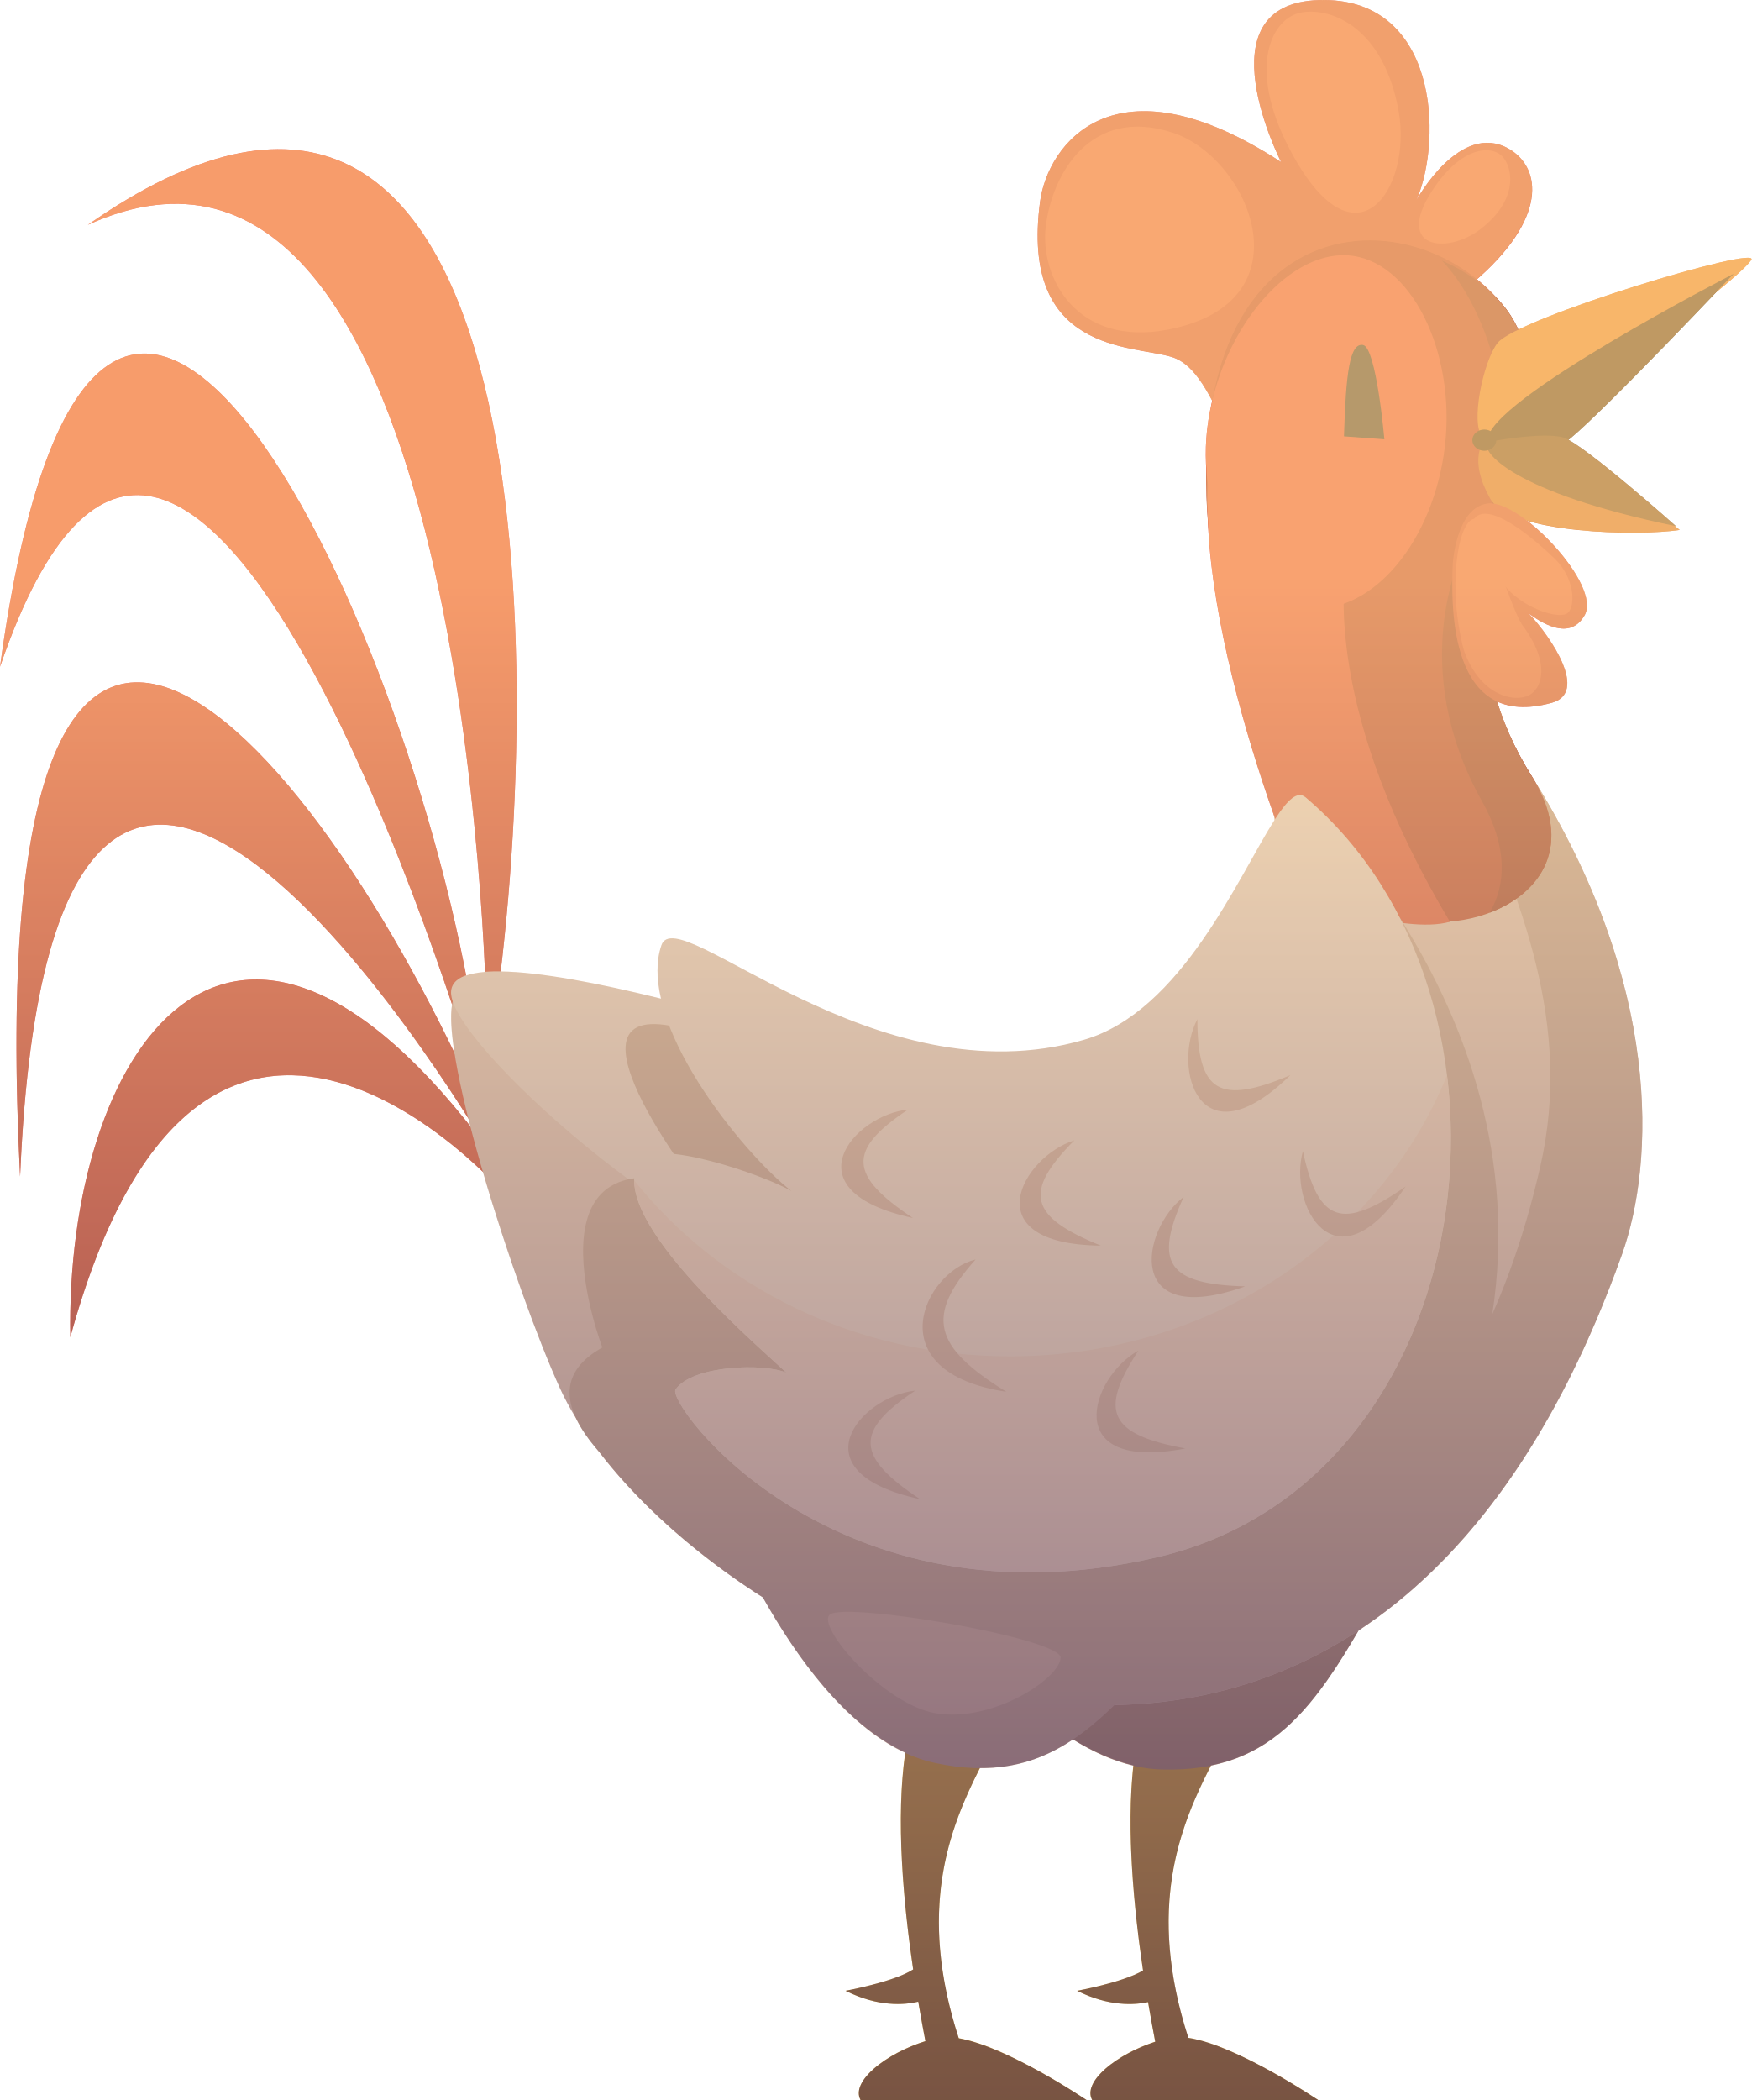
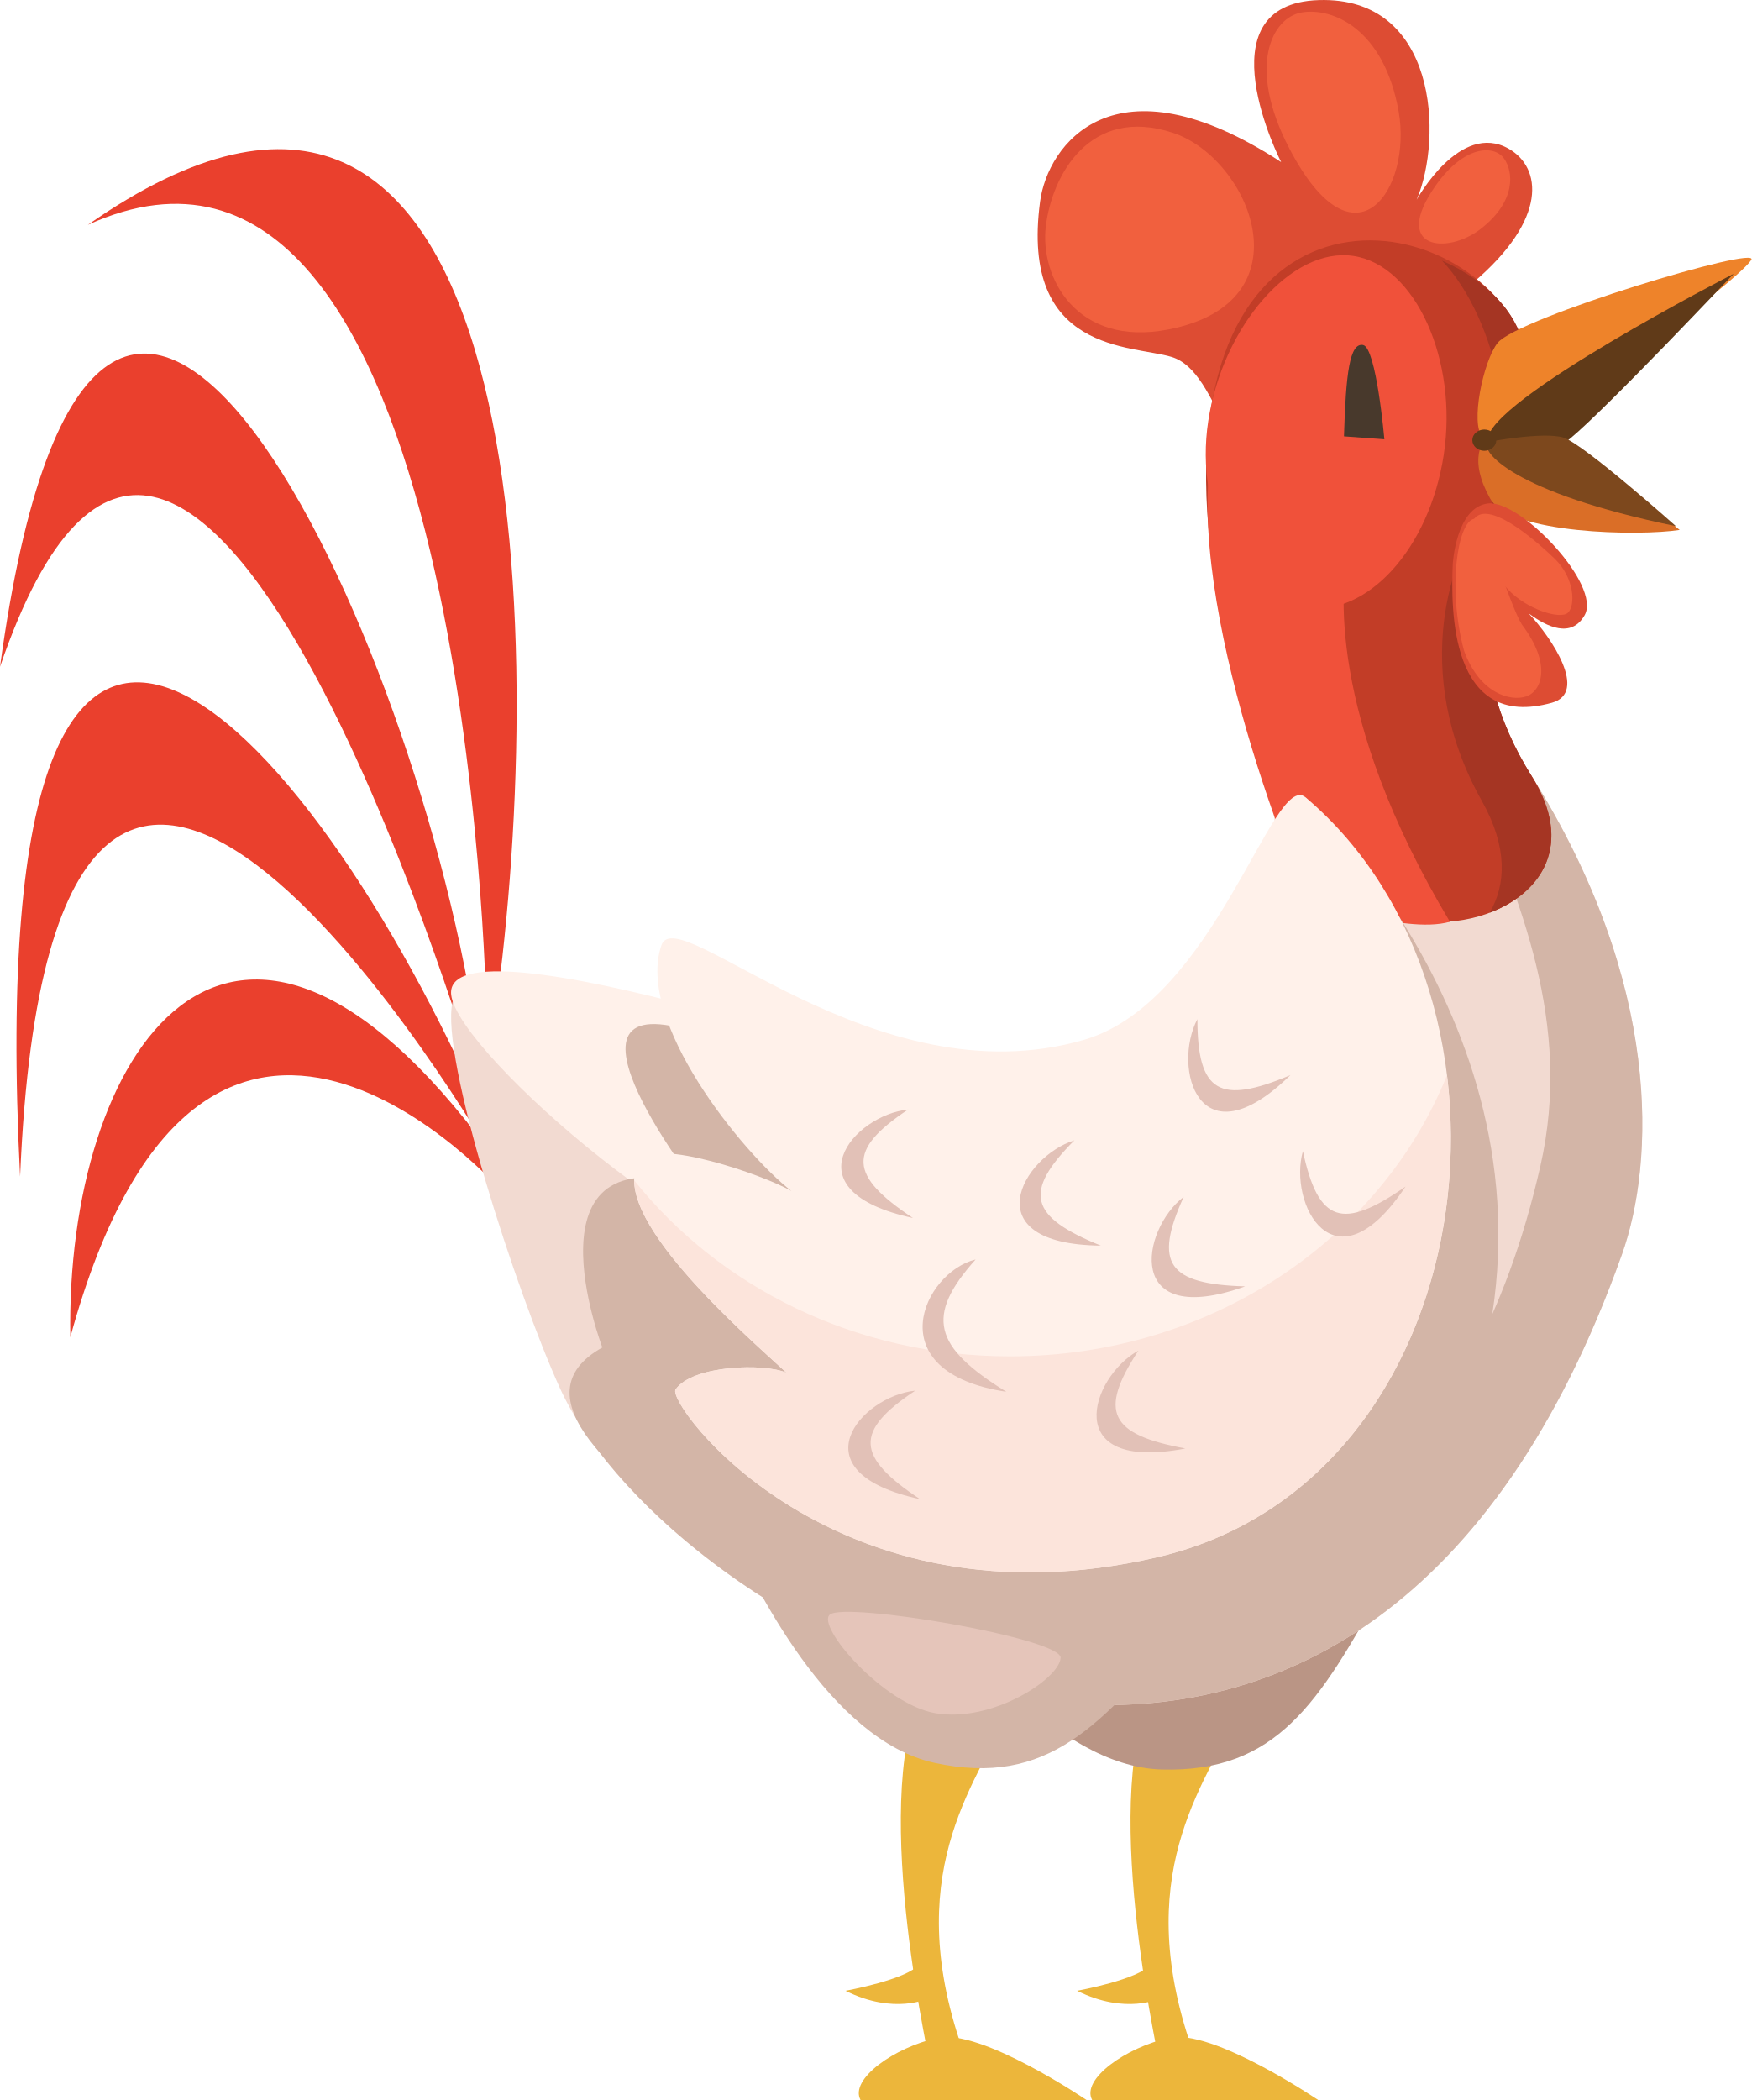
- <svg xmlns="http://www.w3.org/2000/svg" version="1.1" id="Layer_1" x="0px" y="0px" width="123.58px" height="148.143px" viewBox="0 0 123.58 148.143" enable-background="new 0 0 123.58 148.143" xml:space="preserve">
+ <svg xmlns="http://www.w3.org/2000/svg" xmlns:xlink="http://www.w3.org/1999/xlink" version="1.1" id="Layer_1" x="0px" y="0px" width="123.58px" height="148.143px" viewBox="0 0 123.58 148.143" enable-background="new 0 0 123.58 148.143" xml:space="preserve">
  <g>
    <g>
      <path fill="#ECB63B" d="M70.813,121.438c-2.392,5.049-7.573,11.691-2.259,24.846c0,0-2.79,0.531-2.79,0.133    c0-0.399-4.384-18.866-0.797-26.838L70.813,121.438z" />
      <path fill="#ECB63B" d="M87.021,121.438c-2.392,5.049-7.573,11.691-2.259,24.846c0,0-2.79,0.531-2.79,0.133    c0-0.399-4.385-18.866-0.797-26.838L87.021,121.438z" />
-       <path fill="#ECB63B" d="M60.715,148.143h15.943c0,0-7.44-5.049-10.496-4.385S59.918,146.682,60.715,148.143z" />
+       <path fill="#ECB63B" d="M60.715,148.143h15.943c0,0-7.44-5.049-10.496-4.385C63.106,144.422,59.918,146.682,60.715,148.143z" />
      <path fill="#ECB63B" d="M65.498,140.969c0,0-2.392,1.195-5.846-0.531c0,0,4.385-0.798,5.182-1.861L65.498,140.969z" />
-       <path fill="#ECB63B" d="M77.057,148.143H93c0,0-7.44-5.049-10.496-4.385S76.26,146.682,77.057,148.143z" />
+       <path fill="#ECB63B" d="M77.057,148.143H93c0,0-7.44-5.049-10.496-4.385C79.448,144.422,76.26,146.682,77.057,148.143z" />
      <path fill="#ECB63B" d="M81.84,140.969c0,0-2.392,1.195-5.846-0.531c0,0,4.384-0.798,5.182-1.861L81.84,140.969z" />
      <path fill="#EA402D" d="M6.2,15.86C36.846-5.575,38.705,42.653,35.128,70.135l-0.82,0.968C34.308,71.103,33.126,3.637,6.2,15.86z" />
      <path fill="#EA402D" d="M0,47.038c6.908-50.664,29.761-2.303,33.728,26.827l-0.494,1.169C33.233,75.033,13.286,8.243,0,47.038z" />
      <path fill="#EA402D" d="M1.418,82.998c-3.013-58.989,21.324-31.35,33.303-2.834l-0.127,1.263    C34.594,81.427,3.72,28.083,1.418,82.998z" />
      <path fill="#EA402D" d="M4.96,94.335c-0.354-19.84,11.159-38.086,29.583-13.108l0.887,2.834    C35.43,84.061,14.349,59.969,4.96,94.335z" />
      <path fill="#BA9585" d="M64.151,110.59c2.995,4.44,10.273,14.025,17.806,14.238c8.153,0.23,11.133-4.788,15.583-12.785    L64.151,110.59z" />
      <path fill="#DD4C33" d="M86.667,30.563c-1.295-2.657-2.273-4.85-4.001-5.381c-2.773-0.854-10.713-0.248-9.284-10.96    c0.531-3.985,5.181-10.496,17.006-2.79c0,0-5.713-11.16,2.656-11.426c8.37-0.266,8.77,9.699,6.909,14.083    c0,0,3.056-5.58,6.51-3.587c2.285,1.317,2.79,4.916-2.524,9.433C98.624,24.452,86.667,30.563,86.667,30.563z" />
      <path fill="#F1603E" d="M82.421,23.245c-6.491,1.256-9.062-3.708-8.635-7.273c0.435-3.637,3.133-8.528,8.973-6.602    C88.186,11.162,92.435,21.309,82.421,23.245z" />
      <path fill="#F1603E" d="M90.964,10.465c-3.016-5.794-1.219-9.238,0.885-9.59c2.146-0.361,5.792,1.127,6.831,6.983    C99.646,13.3,95.613,19.402,90.964,10.465z" />
      <path fill="#F1603E" d="M101.274,13.117c2.024-2.892,4.122-2.89,4.816-1.969c0.707,0.939,0.903,3.058-1.645,5.018    C102.081,17.987,98.151,17.577,101.274,13.117z" />
      <path fill="#F2DAD1" d="M105.932,21.396c-6.969-7.963-26.306-6.51-18.601,25.11c2,8.205,16.209,44.508-44.905,24.18    c-6.376-2.121-9.832-2.79-10.496,0c-0.909,3.819,4.508,20.492,7.573,27.236c7.971,17.537,55.8,44.242,74.932-9.433    c2.313-6.491,2.861-19.059-6.377-33.746c-5.182-8.237-3.588-15.81-2.657-18.6C106.705,32.23,109.651,25.647,105.932,21.396z" />
      <path fill="#FFF1EA" d="M31.833,70.182C32.299,74.372,51.167,90.516,57,88.849s12-10.667,10.833-11.667    C66.833,76.324,31.166,64.182,31.833,70.182z" />
      <path fill="#D3B5A7" d="M108.058,54.743c-5.182-8.237-3.588-15.81-2.657-18.6c1.305-3.913,4.251-10.496,0.531-14.748    c-1.12-1.28-2.561-2.312-4.156-3.019c0.85,3.898-1.119,8.499-2.125,11.516c-5.812,17.424,13.581,32.304,9.034,52.346    c-9.686,42.692-50.314,34.104-67.107,19.235c12.066,17.149,54.983,37.16,72.857-12.985    C116.748,81.998,117.296,69.43,108.058,54.743z" />
      <path fill="#C23D27" d="M108.058,54.743c-5.182-8.237-2.989-15.646-2.059-18.437c1.305-3.913,3.559-10.579-0.067-14.911    c-7.433-8.88-26.763-6.334-19.058,25.286c3.829,15.708,7.024,16.978,12.625,18.167C104.999,66.015,112.626,62.008,108.058,54.743z    " />
      <path fill="#F0513A" d="M95.124,38.932c-0.5,2.125-1.578,11.469,7.172,26.094c-3.297,0.938-10.172-1.719-10.172-1.719    c-3.588-8.398-10.21-28.332-5-35.875C93.499,18.182,95.124,38.932,95.124,38.932z" />
-       <path fill="#F0513A" d="M101.863,32.079c1.016-6.626-1.974-13.351-6.364-14.022s-9.234,4.999-10.25,11.625    c-1.016,6.626,2.436,12.506,6.825,13.179C96.466,43.532,100.849,38.706,101.863,32.079z" />
+       <path fill="#F0513A" d="M101.863,32.079c1.016-6.626-1.974-13.351-6.364-14.022s-9.234,4.999-10.25,11.625    s2.436,12.506,6.825,13.179C96.466,43.532,100.849,38.706,101.863,32.079z" />
      <path fill="#A53523" d="M108.058,54.743c-5.182-8.237-2.989-15.646-2.059-18.437c1.305-3.913,3.652-10.66-0.067-14.911    c-1.121-1.282-2.577-2.31-4.195-3.01c0.243,0.259,0.476,0.528,0.695,0.809c3.72,4.758,5.067,13.987,2.234,17.237    c-2.141,2.456-5.29,10.865-0.108,20.084c1.829,3.255,1.7,5.924,0.538,7.873C108.691,63.029,111.126,59.623,108.058,54.743z" />
      <path fill="#D3B5A7" d="M51.062,107.09c2.125,4.915,7.516,15.676,14.88,17.271c7.972,1.727,11.824-2.658,17.67-9.699    L51.062,107.09z" />
      <path fill="#48392C" d="M94.823,30.781c0.134-4.466,0.403-6.607,1.343-6.444c0.94,0.162,1.508,6.652,1.508,6.652L94.823,30.781z" />
      <path fill="#DA6E27" d="M105.135,35.169c1.399,2.511,10.539,2.657,13.374,2.214l-10.275-8.237    C108.233,29.146,102.123,29.766,105.135,35.169z" />
      <path fill="#EE832A" d="M104.604,30.829c1.416,1.417,17.803-10.717,18.954-12.489c0.723-1.114-16.475,4.075-17.892,5.846    C104.646,25.461,103.717,29.943,104.604,30.829z" />
      <path fill="#603A18" d="M104.968,31.057c0,0,3.268,1.986,5.835-0.139c2.568-2.126,11.514-11.604,11.514-11.604    S104.792,28.311,104.968,31.057z" />
      <path fill="#7D481D" d="M104.957,31.183c-0.531,0.62,1.683,3.543,13.286,5.935c0,0-6.515-5.806-7.932-6.249    C108.895,30.427,104.957,31.183,104.957,31.183z" />
      <ellipse fill="#603A18" cx="104.724" cy="31.05" rx="0.845" ry="0.75" />
-       <path fill="#D3B5A7" d="M92.114,56.249C100,64.515,114.167,84.682,99,109.016l-29.876,9.916c0,0-38.625-17.209-26.625-23.875    c0,0-5.833-15.209,6.667-11.375c0,0-12.166-15.667,1.334-10.334c0,0,31.333,10,35.833,1    C90.833,65.348,92.114,56.249,92.114,56.249z" />
+       <path fill="#D3B5A7" d="M92.114,56.249C100,64.515,114.167,84.682,99,109.016l-29.876,9.916c0,0-38.625-17.209-26.625-23.875    c0,0-5.833-15.209,6.667-11.375c0,0-12.166-15.667,1.334-10.334c0,0,31.333,10,35.833,1S92.114,56.249,92.114,56.249z" />
      <path fill="#FFF1EA" d="M92.114,56.249c-2.303-1.948-6.356,14.395-15.614,17.099c-14.834,4.334-28.718-9.915-29.834-6.666    c-1.833,5.333,5.687,14.625,9.167,17.334c-2.003-1.158-9.562-3.734-10.667-2.168c-2.603,3.686,7.494,12.375,10.334,15    c-1.53-0.701-6.638-0.553-7.834,1.168c-0.696,1,11.166,17.166,34,11.833C104.76,104.455,108.947,70.487,92.114,56.249z" />
      <path fill="#E5C5BA" d="M58.547,113.9c-0.977,0.813,3.76,6.313,7.444,6.956c3.987,0.695,8.764-2.425,8.84-3.906    C74.901,115.577,59.659,112.975,58.547,113.9z" />
      <path fill="#FCE4DB" d="M71.249,95.682c-10.87,0-20.506-4.885-26.5-12.411c0.004,4.146,8.23,11.247,10.751,13.577    c-1.53-0.701-6.638-0.553-7.834,1.168c-0.696,1,11.166,17.166,34,11.833c15.194-3.549,22.201-19.468,20.425-33.997    C97.422,87.434,85.377,95.682,71.249,95.682z" />
      <path fill="#E2C1B7" d="M68.833,88.849c-3.666,0.883-7,7.945,2.167,9.333C65.835,94.994,65.278,92.826,68.833,88.849z" />
      <path fill="#E2C1B7" d="M64.572,98.103c-3.823,0.384-8.521,5.739,0.338,7.653C60.388,102.754,60.256,100.971,64.572,98.103z" />
      <path fill="#E2C1B7" d="M64.072,78.27c-3.823,0.383-8.521,5.738,0.338,7.652C59.888,82.92,59.756,81.138,64.072,78.27z" />
      <path fill="#E2C1B7" d="M75.805,80.441c-3.669,1.143-7.2,7.33,1.865,7.431C72.637,85.836,72.15,84.117,75.805,80.441z" />
      <path fill="#E2C1B7" d="M80.321,95.275c-3.367,1.854-5.591,8.621,3.313,6.907C78.295,101.195,77.475,99.607,80.321,95.275z" />
      <path fill="#E2C1B7" d="M83.517,84.428c-3.043,2.346-4.203,9.375,4.331,6.319C82.421,90.588,81.368,89.144,83.517,84.428z" />
      <path fill="#E2C1B7" d="M91.925,81.208c-1.047,3.697,2.209,10.035,7.243,2.497C94.714,86.809,93.009,86.276,91.925,81.208z" />
      <path fill="#E2C1B7" d="M84.48,71.896c-1.793,3.399,0.076,10.274,6.566,3.946C86.046,77.953,84.488,77.078,84.48,71.896z" />
      <path fill="#DD4C33" d="M104.998,35.515c-2.288,0.251-2.5,4.292-2.5,4.292c-0.124,3.063-0.249,11.792,7,9.766    c2.548-0.712,0.002-4.562-1.649-6.308c1.327,0.996,3.023,1.76,3.95,0.14C113.013,41.281,107.286,35.263,104.998,35.515z" />
      <path fill="#F1603E" d="M107.374,44.057c2.13,2.814,1.401,4.691,0.313,5.069c-1.11,0.385-3.312-0.21-4.396-3.236    c-1.167-4.333-0.474-9.046,0.708-9.292C104.708,36.451,106.499,42.682,107.374,44.057z" />
      <path fill="#F1603E" d="M106.374,41.557c1.314,1.429,3.716,2.174,4.25,1.667c0.544-0.517,0.474-2.464-0.958-3.833    c-2.003-1.916-4.625-3.875-5.584-2.875C102.878,37.771,105.695,40.819,106.374,41.557z" />
    </g>
-     <defs>
-       <filter id="Adobe_OpacityMaskFilter" filterUnits="userSpaceOnUse" x="0" y="0" width="123.58" height="148.143">
-         <feFlood style="flood-color:white;flood-opacity:1" result="back" />
-         <feBlend in="SourceGraphic" in2="back" mode="normal" />
-       </filter>
-     </defs>
-     <mask maskUnits="userSpaceOnUse" x="0" y="0" width="123.58" height="148.143" id="SVGID_1_">
-       <g filter="url(#Adobe_OpacityMaskFilter)">
+     <g>
+       <g>
        <defs>
-           <filter id="Adobe_OpacityMaskFilter_1_" filterUnits="userSpaceOnUse" x="0" y="0" width="123.58" height="148.143">
-             <feFlood style="flood-color:white;flood-opacity:1" result="back" />
-             <feBlend in="SourceGraphic" in2="back" mode="normal" />
-           </filter>
+           <polygon id="SVGID_2_" points="1,1 2,1 1,2     " />
        </defs>
-         <mask maskUnits="userSpaceOnUse" x="0" y="0" width="123.58" height="148.143" id="SVGID_1_">
-           <g filter="url(#Adobe_OpacityMaskFilter_1_)">
- 				</g>
-         </mask>
-         <linearGradient id="SVGID_2_" gradientUnits="userSpaceOnUse" x1="61.79" y1="38.349" x2="61.789" y2="151.139">
+         <defs>
+           <polygon id="SVGID_3_" points="-1,-1 -2,-1 -1,-2     " />
+         </defs>
+         <clipPath id="SVGID_4_">
+           <use xlink:href="#SVGID_2_" overflow="visible" />
+         </clipPath>
+         <clipPath id="SVGID_5_" clip-path="url(#SVGID_4_)">
+           <use xlink:href="#SVGID_3_" overflow="visible" />
+         </clipPath>
+         <linearGradient id="SVGID_6_" gradientUnits="userSpaceOnUse" x1="53.42" y1="778.582" x2="53.42" y2="665.791" gradientTransform="matrix(1 0 0 -1 8.3701 816.9307)">
          <stop offset="0.021" style="stop-color:#999999" />
          <stop offset="1" style="stop-color:#FFFFFF" />
        </linearGradient>
-         <path mask="url(#SVGID_1_)" fill="url(#SVGID_2_)" d="M107.122,23.257c-0.3-0.657-0.685-1.284-1.19-1.862     c-0.523-0.625-1.11-1.186-1.737-1.692c5.027-4.408,4.515-7.908,2.269-9.202c-3.454-1.993-6.51,3.587-6.51,3.587     c1.86-4.384,1.461-14.349-6.909-14.083c-8.369,0.266-2.656,11.426-2.656,11.426c-11.825-7.706-16.475-1.195-17.006,2.79     c-1.429,10.713,6.511,10.107,9.284,10.96c1.195,0.368,2.031,1.54,2.862,3.101c-0.11,0.46-0.207,0.926-0.279,1.399     c-0.175,1.139-0.209,2.252-0.137,3.324c-0.02,1.163,0.015,2.393,0.112,3.7c0.242,6.614,2.481,14.659,4.658,20.816     c0.015,0.108,0.027,0.217,0.041,0.325c-2.55,3.979-6.553,13.493-13.424,15.5c-14.834,4.334-28.718-9.915-29.834-6.666     c-0.383,1.114-0.341,2.405-0.029,3.768c-4.405-1.094-8.533-1.881-11.311-1.917C38.623,40.831,36.26-5.165,6.2,15.86     C29.979,5.065,33.68,56.417,34.22,68.565c-0.524,0.042-0.969,0.127-1.331,0.255C27.254,39.638,6.522-0.796,0,47.038     c11.23-32.792,27.219,9.852,31.898,23.834c-0.133,0.767-0.06,1.948,0.169,3.414C19.503,48.239-1.386,28.091,1.418,82.998     c1.99-47.48,25.336-14.036,31.622-4.108c0.047,0.186,0.094,0.372,0.143,0.56C15.555,57.165,4.615,74.988,4.96,94.335     c7.954-29.115,24.299-16.272,29.108-11.669c1.643,5.643,3.852,11.773,5.435,15.256c0.314,0.691,0.697,1.398,1.132,2.113     c0.353,0.758,0.902,1.545,1.61,2.351c1.188,1.558,2.621,3.128,4.256,4.657c0.031,0.029,0.061,0.058,0.092,0.086     c0.241,0.225,0.487,0.447,0.737,0.67c0.053,0.047,0.105,0.094,0.158,0.141c0.237,0.21,0.479,0.418,0.724,0.625     c0.07,0.06,0.141,0.119,0.212,0.179c0.236,0.198,0.477,0.394,0.719,0.589c0.083,0.067,0.167,0.135,0.251,0.201     c0.237,0.189,0.479,0.377,0.723,0.563c0.093,0.071,0.186,0.142,0.279,0.212c0.24,0.182,0.484,0.362,0.73,0.541     c0.101,0.074,0.202,0.146,0.304,0.219c0.246,0.176,0.493,0.352,0.744,0.524c0.104,0.071,0.209,0.143,0.314,0.214     c0.253,0.172,0.507,0.343,0.765,0.512c0.106,0.068,0.215,0.137,0.321,0.206c0.083,0.054,0.166,0.107,0.25,0.161     c2.396,4.27,5.841,9.004,10.05,10.949c-0.688,4.684-0.133,10.643,0.553,15.295c-1.342,0.882-4.774,1.508-4.774,1.508     c2.335,1.167,4.181,0.998,5.134,0.768c0.179,1.061,0.353,2.005,0.504,2.788c-2.754,0.856-5.296,2.827-4.575,4.149h15.943     c0,0-5.53-3.748-9.014-4.354c-2.933-9.038-0.69-14.745,1.492-19.065c2.521,0.016,4.617-0.709,6.572-2.02     c1.377,0.85,2.805,1.492,4.258,1.835c-0.504,4.556,0.032,10.097,0.68,14.468c-1.415,0.841-4.652,1.432-4.652,1.432     c2.235,1.117,4.021,1.01,5.006,0.796c0.181,1.067,0.354,2.015,0.506,2.799c-2.705,0.876-5.159,2.808-4.449,4.11H93     c0,0-5.683-3.855-9.155-4.385c-2.959-9.146-0.615-14.881,1.594-19.217c4.76-0.973,7.442-4.412,10.416-9.521     c0.332-0.218,0.661-0.449,0.99-0.683c0.105-0.075,0.213-0.145,0.317-0.222c0.44-0.32,0.878-0.653,1.313-1.002     c0.019-0.014,0.035-0.029,0.054-0.044c0.411-0.331,0.819-0.676,1.225-1.032c0.133-0.117,0.262-0.242,0.394-0.361     c0.289-0.262,0.579-0.525,0.865-0.802c0.158-0.153,0.314-0.314,0.472-0.472c0.256-0.256,0.513-0.512,0.766-0.779     c0.168-0.176,0.334-0.361,0.5-0.543c0.239-0.262,0.479-0.524,0.716-0.797c0.171-0.197,0.34-0.4,0.51-0.604     c0.229-0.271,0.455-0.545,0.681-0.827c0.171-0.215,0.341-0.436,0.511-0.655c0.22-0.287,0.438-0.575,0.655-0.871     c0.17-0.23,0.337-0.466,0.504-0.702c0.214-0.302,0.425-0.608,0.635-0.919c0.167-0.247,0.332-0.497,0.497-0.75     c0.206-0.318,0.411-0.642,0.614-0.97c0.162-0.262,0.323-0.524,0.483-0.792c0.202-0.338,0.401-0.684,0.601-1.032     c0.156-0.274,0.313-0.548,0.467-0.829c0.197-0.359,0.393-0.729,0.587-1.101c0.149-0.285,0.3-0.568,0.447-0.86     c0.194-0.387,0.386-0.784,0.577-1.182c0.141-0.293,0.283-0.582,0.422-0.881c0.197-0.426,0.39-0.863,0.582-1.302     c0.127-0.288,0.256-0.57,0.382-0.864c0.209-0.493,0.413-1.002,0.618-1.512c0.103-0.255,0.207-0.502,0.309-0.762     c0.303-0.775,0.6-1.568,0.889-2.38c2.313-6.491,2.861-19.059-6.377-33.746c-1.137-1.807-1.902-3.569-2.42-5.256     c0.969,0.448,2.226,0.542,3.86,0.085c2.548-0.712,0.002-4.562-1.649-6.308c1.327,0.996,3.023,1.76,3.95,0.14     c0.848-1.483-1.69-4.862-4.078-6.681c3.327,0.987,8.724,0.982,10.788,0.66l-0.355-0.285c0.031,0.006,0.059,0.013,0.09,0.02     c0,0-5.688-5.068-7.589-6.093c0.049-0.038,0.1-0.066,0.148-0.107c1.979-1.638,7.731-7.628,10.272-10.296     c1.314-1.071,2.239-1.908,2.482-2.282C124.179,17.383,111.588,21.074,107.122,23.257z" />
+         <path clip-path="url(#SVGID_5_)" fill="url(#SVGID_6_)" d="M107.122,23.257c-0.3-0.657-0.685-1.284-1.19-1.862     c-0.523-0.625-1.11-1.186-1.737-1.692c5.027-4.408,4.515-7.908,2.269-9.202c-3.454-1.993-6.51,3.587-6.51,3.587     c1.86-4.384,1.461-14.349-6.909-14.083c-8.369,0.266-2.656,11.426-2.656,11.426c-11.825-7.706-16.475-1.195-17.006,2.79     c-1.429,10.713,6.511,10.107,9.284,10.96c1.195,0.368,2.031,1.54,2.862,3.101c-0.11,0.46-0.207,0.926-0.279,1.399     c-0.175,1.139-0.209,2.252-0.137,3.324c-0.02,1.163,0.015,2.393,0.112,3.7c0.242,6.614,2.481,14.659,4.658,20.816     c0.015,0.108,0.027,0.217,0.041,0.325c-2.55,3.979-6.553,13.493-13.424,15.5c-14.834,4.334-28.718-9.915-29.834-6.666     c-0.383,1.114-0.341,2.405-0.029,3.768c-4.405-1.094-8.533-1.881-11.311-1.917C38.623,40.831,36.26-5.165,6.2,15.86     C29.979,5.065,33.68,56.417,34.22,68.565c-0.524,0.042-0.969,0.127-1.331,0.255C27.254,39.638,6.522-0.796,0,47.038     c11.23-32.792,27.219,9.852,31.898,23.834c-0.133,0.767-0.06,1.948,0.169,3.414C19.503,48.239-1.386,28.091,1.418,82.998     c1.99-47.48,25.336-14.036,31.622-4.108c0.047,0.186,0.094,0.372,0.143,0.56C15.555,57.165,4.615,74.988,4.96,94.335     c7.954-29.115,24.299-16.272,29.108-11.669c1.643,5.643,3.852,11.773,5.435,15.256c0.314,0.691,0.697,1.398,1.132,2.113     c0.353,0.758,0.902,1.545,1.61,2.351c1.188,1.558,2.621,3.128,4.256,4.657c0.031,0.029,0.061,0.058,0.092,0.086     c0.241,0.225,0.487,0.447,0.737,0.67c0.053,0.047,0.105,0.094,0.158,0.141c0.237,0.21,0.479,0.418,0.724,0.625     c0.07,0.06,0.141,0.119,0.212,0.179c0.236,0.198,0.477,0.394,0.719,0.589c0.083,0.067,0.167,0.135,0.251,0.201     c0.237,0.189,0.479,0.377,0.723,0.563c0.093,0.071,0.186,0.142,0.279,0.212c0.24,0.182,0.484,0.362,0.73,0.541     c0.101,0.074,0.202,0.146,0.304,0.219c0.246,0.176,0.493,0.352,0.744,0.524c0.104,0.071,0.209,0.143,0.314,0.214     c0.253,0.172,0.507,0.343,0.765,0.512c0.106,0.068,0.215,0.137,0.321,0.206c0.083,0.054,0.166,0.107,0.25,0.161     c2.396,4.27,5.841,9.004,10.05,10.949c-0.688,4.684-0.133,10.643,0.553,15.295c-1.342,0.882-4.774,1.508-4.774,1.508     c2.335,1.167,4.181,0.998,5.134,0.768c0.179,1.061,0.353,2.005,0.504,2.788c-2.754,0.856-5.296,2.827-4.575,4.149h15.943     c0,0-5.53-3.748-9.014-4.354c-2.933-9.038-0.69-14.745,1.492-19.065c2.521,0.016,4.617-0.709,6.572-2.02     c1.377,0.85,2.805,1.492,4.258,1.835c-0.504,4.556,0.032,10.097,0.68,14.468c-1.415,0.841-4.652,1.432-4.652,1.432     c2.235,1.117,4.021,1.01,5.006,0.796c0.181,1.067,0.354,2.015,0.506,2.799c-2.705,0.876-5.159,2.808-4.449,4.11H93     c0,0-5.683-3.855-9.155-4.385c-2.959-9.146-0.615-14.881,1.594-19.217c4.76-0.973,7.442-4.412,10.416-9.521     c0.332-0.218,0.661-0.449,0.99-0.683c0.105-0.075,0.213-0.145,0.317-0.222c0.44-0.32,0.878-0.653,1.313-1.002     c0.019-0.014,0.035-0.029,0.054-0.044c0.411-0.331,0.819-0.676,1.225-1.032c0.133-0.117,0.262-0.242,0.394-0.361     c0.289-0.262,0.579-0.525,0.865-0.802c0.158-0.153,0.314-0.314,0.472-0.472c0.256-0.256,0.513-0.512,0.766-0.779     c0.168-0.176,0.334-0.361,0.5-0.543c0.239-0.262,0.479-0.524,0.716-0.797c0.171-0.197,0.34-0.4,0.51-0.604     c0.229-0.271,0.455-0.545,0.681-0.827c0.171-0.215,0.341-0.436,0.511-0.655c0.22-0.287,0.438-0.575,0.655-0.871     c0.17-0.23,0.337-0.466,0.504-0.702c0.214-0.302,0.425-0.608,0.635-0.919c0.167-0.247,0.332-0.497,0.497-0.75     c0.206-0.318,0.411-0.642,0.614-0.97c0.162-0.262,0.323-0.524,0.483-0.792c0.202-0.338,0.401-0.684,0.601-1.032     c0.156-0.274,0.313-0.548,0.467-0.829c0.197-0.359,0.393-0.729,0.587-1.101c0.149-0.285,0.3-0.568,0.447-0.86     c0.194-0.387,0.386-0.784,0.577-1.182c0.141-0.293,0.283-0.582,0.422-0.881c0.197-0.426,0.39-0.863,0.582-1.302     c0.127-0.288,0.256-0.57,0.382-0.864c0.209-0.493,0.413-1.002,0.618-1.512c0.103-0.255,0.207-0.502,0.309-0.762     c0.303-0.775,0.6-1.568,0.889-2.38c2.313-6.491,2.861-19.059-6.377-33.746c-1.137-1.807-1.902-3.569-2.42-5.256     c0.969,0.448,2.226,0.542,3.86,0.085c2.548-0.712,0.002-4.562-1.649-6.308c1.327,0.996,3.023,1.76,3.95,0.14     c0.848-1.483-1.69-4.862-4.078-6.681c3.327,0.987,8.724,0.982,10.788,0.66l-0.355-0.285c0.031,0.006,0.059,0.013,0.09,0.02     c0,0-5.688-5.068-7.589-6.093c0.049-0.038,0.1-0.066,0.148-0.107c1.979-1.638,7.731-7.628,10.272-10.296     c1.314-1.071,2.239-1.908,2.482-2.282C124.179,17.383,111.588,21.074,107.122,23.257z" />
      </g>
-     </mask>
-     <linearGradient id="SVGID_3_" gradientUnits="userSpaceOnUse" x1="61.79" y1="38.349" x2="61.789" y2="151.139">
-       <stop offset="0.021" style="stop-color:#FFD995" />
-       <stop offset="1" style="stop-color:#260C44" />
-     </linearGradient>
-     <path opacity="0.6" fill="url(#SVGID_3_)" d="M107.122,23.257c-0.3-0.657-0.685-1.284-1.19-1.862   c-0.523-0.625-1.11-1.186-1.737-1.692c5.027-4.408,4.515-7.908,2.269-9.202c-3.454-1.993-6.51,3.587-6.51,3.587   c1.86-4.384,1.461-14.349-6.909-14.083c-8.369,0.266-2.656,11.426-2.656,11.426c-11.825-7.706-16.475-1.195-17.006,2.79   c-1.429,10.713,6.511,10.107,9.284,10.96c1.195,0.368,2.031,1.54,2.862,3.101c-0.11,0.46-0.207,0.926-0.279,1.399   c-0.175,1.139-0.209,2.252-0.137,3.324c-0.02,1.163,0.015,2.393,0.112,3.7c0.242,6.614,2.481,14.659,4.658,20.816   c0.015,0.108,0.027,0.217,0.041,0.325c-2.55,3.979-6.553,13.493-13.424,15.5c-14.834,4.334-28.718-9.915-29.834-6.666   c-0.383,1.114-0.341,2.405-0.029,3.768c-4.405-1.094-8.533-1.881-11.311-1.917C38.623,40.831,36.26-5.165,6.2,15.86   C29.979,5.065,33.68,56.417,34.22,68.565c-0.524,0.042-0.969,0.127-1.331,0.255C27.254,39.638,6.522-0.796,0,47.038   c11.23-32.792,27.219,9.852,31.898,23.834c-0.133,0.767-0.06,1.948,0.169,3.414C19.503,48.239-1.386,28.091,1.418,82.998   c1.99-47.48,25.336-14.036,31.622-4.108c0.047,0.186,0.094,0.372,0.143,0.56C15.555,57.165,4.615,74.988,4.96,94.335   c7.954-29.115,24.299-16.272,29.108-11.669c1.643,5.643,3.852,11.773,5.435,15.256c0.314,0.691,0.697,1.398,1.132,2.113   c0.353,0.758,0.902,1.545,1.61,2.351c1.188,1.558,2.621,3.128,4.256,4.657c0.031,0.029,0.061,0.058,0.092,0.086   c0.241,0.225,0.487,0.447,0.737,0.67c0.053,0.047,0.105,0.094,0.158,0.141c0.237,0.21,0.479,0.418,0.724,0.625   c0.07,0.06,0.141,0.119,0.212,0.179c0.236,0.198,0.477,0.394,0.719,0.589c0.083,0.067,0.167,0.135,0.251,0.201   c0.237,0.189,0.479,0.377,0.723,0.563c0.093,0.071,0.186,0.142,0.279,0.212c0.24,0.182,0.484,0.362,0.73,0.541   c0.101,0.074,0.202,0.146,0.304,0.219c0.246,0.176,0.493,0.352,0.744,0.524c0.104,0.071,0.209,0.143,0.314,0.214   c0.253,0.172,0.507,0.343,0.765,0.512c0.106,0.068,0.215,0.137,0.321,0.206c0.083,0.054,0.166,0.107,0.25,0.161   c2.396,4.27,5.841,9.004,10.05,10.949c-0.688,4.684-0.133,10.643,0.553,15.295c-1.342,0.882-4.774,1.508-4.774,1.508   c2.335,1.167,4.181,0.998,5.134,0.768c0.179,1.061,0.353,2.005,0.504,2.788c-2.754,0.856-5.296,2.827-4.575,4.149h15.943   c0,0-5.53-3.748-9.014-4.354c-2.933-9.038-0.69-14.745,1.492-19.065c2.521,0.016,4.617-0.709,6.572-2.02   c1.377,0.85,2.805,1.492,4.258,1.835c-0.504,4.556,0.032,10.097,0.68,14.468c-1.415,0.841-4.652,1.432-4.652,1.432   c2.235,1.117,4.021,1.01,5.006,0.796c0.181,1.067,0.354,2.015,0.506,2.799c-2.705,0.876-5.159,2.808-4.449,4.11H93   c0,0-5.683-3.855-9.155-4.385c-2.959-9.146-0.615-14.881,1.594-19.217c4.76-0.973,7.442-4.412,10.416-9.521   c0.332-0.218,0.661-0.449,0.99-0.683c0.105-0.075,0.213-0.145,0.317-0.222c0.44-0.32,0.878-0.653,1.313-1.002   c0.019-0.014,0.035-0.029,0.054-0.044c0.411-0.331,0.819-0.676,1.225-1.032c0.133-0.117,0.262-0.242,0.394-0.361   c0.289-0.262,0.579-0.525,0.865-0.802c0.158-0.153,0.314-0.314,0.472-0.472c0.256-0.256,0.513-0.512,0.766-0.779   c0.168-0.176,0.334-0.361,0.5-0.543c0.239-0.262,0.479-0.524,0.716-0.797c0.171-0.197,0.34-0.4,0.51-0.604   c0.229-0.271,0.455-0.545,0.681-0.827c0.171-0.215,0.341-0.436,0.511-0.655c0.22-0.287,0.438-0.575,0.655-0.871   c0.17-0.23,0.337-0.466,0.504-0.702c0.214-0.302,0.425-0.608,0.635-0.919c0.167-0.247,0.332-0.497,0.497-0.75   c0.206-0.318,0.411-0.642,0.614-0.97c0.162-0.262,0.323-0.524,0.483-0.792c0.202-0.338,0.401-0.684,0.601-1.032   c0.156-0.274,0.313-0.548,0.467-0.829c0.197-0.359,0.393-0.729,0.587-1.101c0.149-0.285,0.3-0.568,0.447-0.86   c0.194-0.387,0.386-0.784,0.577-1.182c0.141-0.293,0.283-0.582,0.422-0.881c0.197-0.426,0.39-0.863,0.582-1.302   c0.127-0.288,0.256-0.57,0.382-0.864c0.209-0.493,0.413-1.002,0.618-1.512c0.103-0.255,0.207-0.502,0.309-0.762   c0.303-0.775,0.6-1.568,0.889-2.38c2.313-6.491,2.861-19.059-6.377-33.746c-1.137-1.807-1.902-3.569-2.42-5.256   c0.969,0.448,2.226,0.542,3.86,0.085c2.548-0.712,0.002-4.562-1.649-6.308c1.327,0.996,3.023,1.76,3.95,0.14   c0.848-1.483-1.69-4.862-4.078-6.681c3.327,0.987,8.724,0.982,10.788,0.66l-0.355-0.285c0.031,0.006,0.059,0.013,0.09,0.02   c0,0-5.688-5.068-7.589-6.093c0.049-0.038,0.1-0.066,0.148-0.107c1.979-1.638,7.731-7.628,10.272-10.296   c1.314-1.071,2.239-1.908,2.482-2.282C124.179,17.383,111.588,21.074,107.122,23.257z" />
+     </g>
  </g>
</svg>
